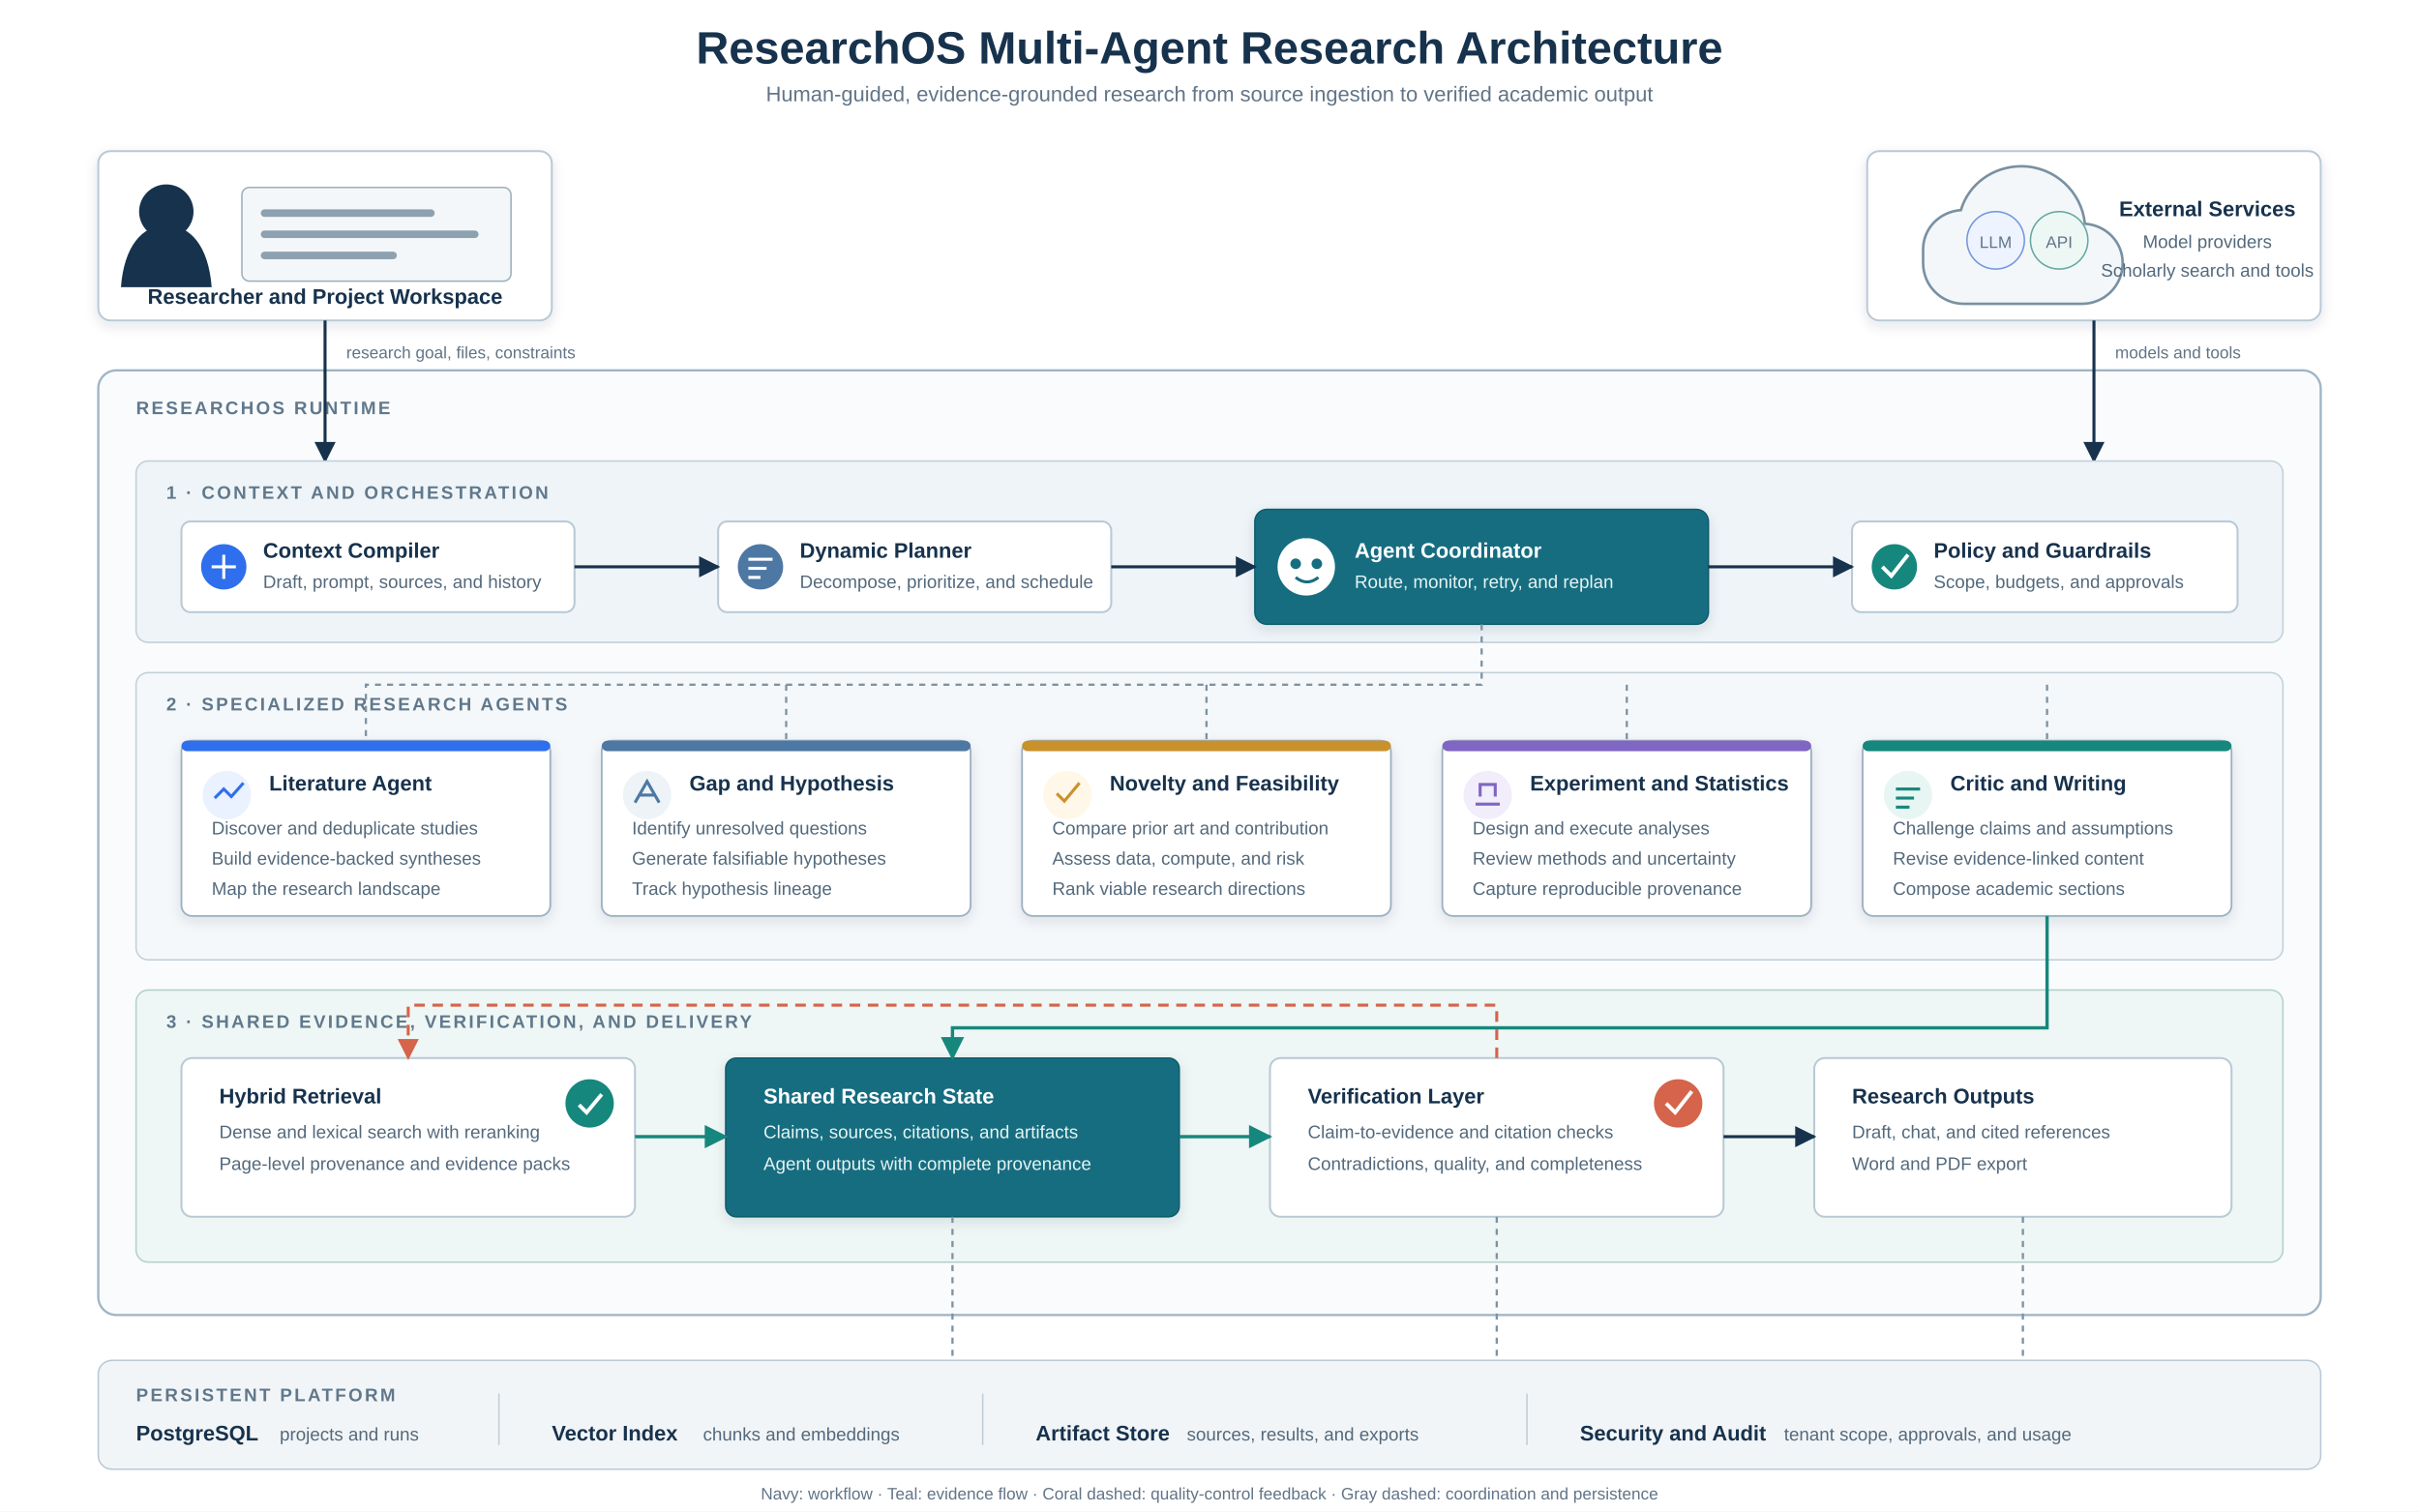
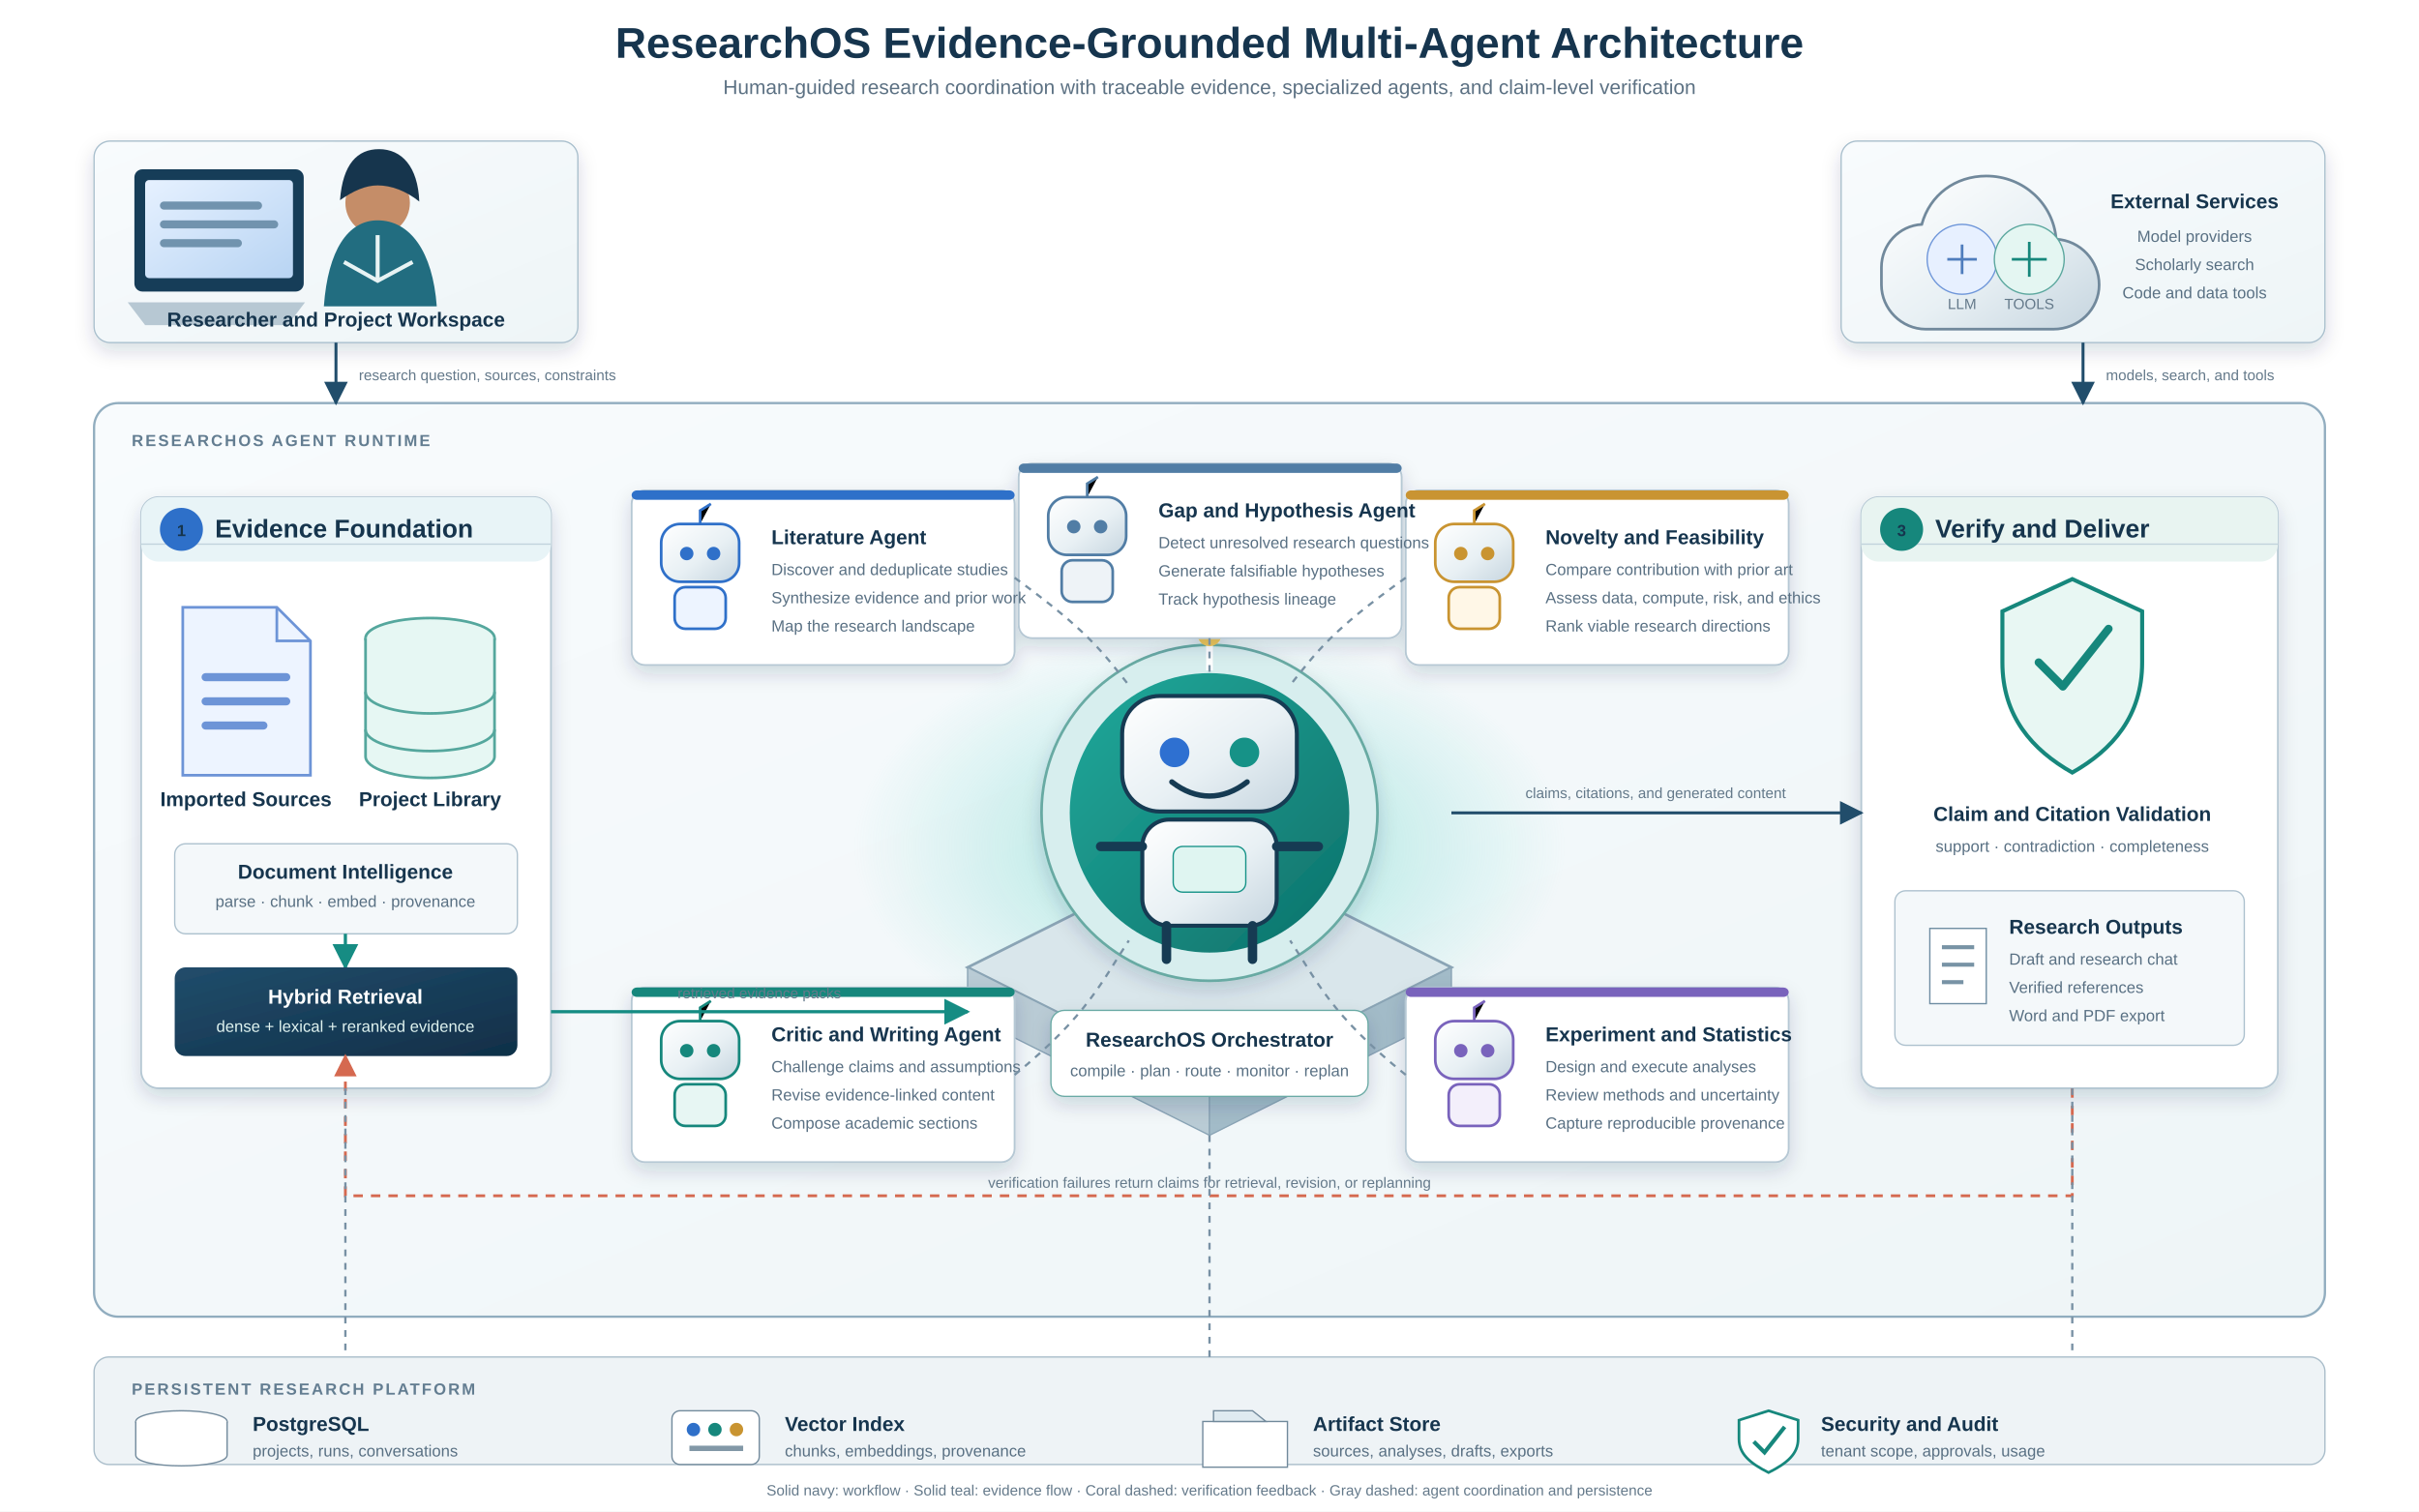
- <svg xmlns="http://www.w3.org/2000/svg" width="1600" height="1000" viewBox="0 0 1600 1000" role="img" aria-labelledby="title desc">
+ <svg xmlns="http://www.w3.org/2000/svg" width="1800" height="1125" viewBox="0 0 1800 1125" role="img" aria-labelledby="title desc">
  <defs>
-     <marker id="arrow-navy" viewBox="0 0 10 10" refX="9" refY="5" markerWidth="7" markerHeight="7" orient="auto">
-       <path d="M0 0L10 5L0 10Z" fill="#17324d" />
+     <linearGradient id="bg" x1="0" y1="0" x2="1" y2="1">
+       <stop stop-color="#f8fbfd" />
+       <stop offset="1" stop-color="#eef5f7" />
+     </linearGradient>
+     <linearGradient id="navy" x1="0" y1="0" x2="1" y2="1">
+       <stop stop-color="#214d6b" />
+       <stop offset="1" stop-color="#102f48" />
+     </linearGradient>
+     <linearGradient id="teal" x1="0" y1="0" x2="1" y2="1">
+       <stop stop-color="#21a99b" />
+       <stop offset="1" stop-color="#0d716a" />
+     </linearGradient>
+     <linearGradient id="metal" x1="0" y1="0" x2="1" y2="1">
+       <stop stop-color="#ffffff" />
+       <stop offset="0.55" stop-color="#e8f0f4" />
+       <stop offset="1" stop-color="#c6d5df" />
+     </linearGradient>
+     <linearGradient id="blueglass" x1="0" y1="0" x2="1" y2="1">
+       <stop stop-color="#e6f1ff" />
+       <stop offset="1" stop-color="#b8d4f3" />
+     </linearGradient>
+     <radialGradient id="glow">
+       <stop stop-color="#61d4c8" stop-opacity="0.55" />
+       <stop offset="1" stop-color="#61d4c8" stop-opacity="0" />
+     </radialGradient>
+     <filter id="shadow" x="-25%" y="-25%" width="150%" height="160%">
+       <feDropShadow dx="0" dy="6" stdDeviation="7" flood-color="#17344d" flood-opacity="0.16" />
+     </filter>
+     <filter id="soft" x="-50%" y="-50%" width="200%" height="200%">
+       <feGaussianBlur stdDeviation="11" />
+     </filter>
+     <marker id="arrow" viewBox="0 0 10 10" refX="9" refY="5" markerWidth="8" markerHeight="8" orient="auto">
+       <path d="M0 0L10 5L0 10Z" fill="#214d6b" />
    </marker>
-     <marker id="arrow-teal" viewBox="0 0 10 10" refX="9" refY="5" markerWidth="7" markerHeight="7" orient="auto">
-       <path d="M0 0L10 5L0 10Z" fill="#16877c" />
+     <marker id="arrow-teal" viewBox="0 0 10 10" refX="9" refY="5" markerWidth="8" markerHeight="8" orient="auto">
+       <path d="M0 0L10 5L0 10Z" fill="#158c83" />
    </marker>
-     <marker id="arrow-coral" viewBox="0 0 10 10" refX="9" refY="5" markerWidth="7" markerHeight="7" orient="auto">
-       <path d="M0 0L10 5L0 10Z" fill="#d5644a" />
+     <marker id="arrow-coral" viewBox="0 0 10 10" refX="9" refY="5" markerWidth="8" markerHeight="8" orient="auto">
+       <path d="M0 0L10 5L0 10Z" fill="#d56950" />
    </marker>
-     <filter id="shadow" x="-20%" y="-20%" width="140%" height="150%">
-       <feDropShadow dx="0" dy="3" stdDeviation="4" flood-color="#17324d" flood-opacity="0.12" />
-     </filter>
    <style>
-       text{font-family:Arial,Helvetica,sans-serif;fill:#17324d;letter-spacing:0}.title{font-size:30px;font-weight:700}.subtitle{font-size:14px;fill:#617487}.band-label{font-size:12px;font-weight:700;letter-spacing:1.5px;fill:#60788c}.heading{font-size:17px;font-weight:700}.label{font-size:14px;font-weight:700}.body{font-size:12px;fill:#53697c}.small{font-size:11px;fill:#617487}.white{fill:#fff}.white-body{font-size:12px;fill:#e8f4f2}.panel{fill:#fff;stroke:#b9c9d5;stroke-width:1.3}.agent{fill:#fff;stroke:#9db1c0;stroke-width:1.2}.flow{fill:none;stroke:#17324d;stroke-width:2;marker-end:url(#arrow-navy)}.evidence{fill:none;stroke:#16877c;stroke-width:2.2;marker-end:url(#arrow-teal)}.feedback{fill:none;stroke:#d5644a;stroke-width:2;stroke-dasharray:7 5;marker-end:url(#arrow-coral)}.route{fill:none;stroke:#7d93a4;stroke-width:1.5;stroke-dasharray:4 4}
+       text{font-family:Arial,Helvetica,sans-serif;letter-spacing:0;fill:#16354e}.title{font-size:32px;font-weight:700}.subtitle{font-size:15px;fill:#5c7183}.eyebrow{font-size:12px;font-weight:700;letter-spacing:1.5px;fill:#637d91}.section{font-size:19px;font-weight:700}.label{font-size:15px;font-weight:700}.body{font-size:12px;fill:#597083}.small{font-size:11px;fill:#64798a}.white{fill:#fff}.whitebody{font-size:12px;fill:#dff3f0}.panel{fill:#fff;stroke:#b6c8d4;stroke-width:1.4}.flow{fill:none;stroke:#214d6b;stroke-width:2.2;marker-end:url(#arrow)}.evidence{fill:none;stroke:#158c83;stroke-width:2.4;marker-end:url(#arrow-teal)}.route{fill:none;stroke:#7891a4;stroke-width:1.7;stroke-dasharray:5 5}.feedback{fill:none;stroke:#d56950;stroke-width:2.1;stroke-dasharray:7 6;marker-end:url(#arrow-coral)}
    </style>
  </defs>
-   <rect width="1600" height="1000" fill="#fff" />
-   <text x="800" y="42" text-anchor="middle" class="title">ResearchOS Multi-Agent Research Architecture</text>
-   <text x="800" y="67" text-anchor="middle" class="subtitle">Human-guided, evidence-grounded research from source ingestion to verified academic output</text>
-   <rect x="65" y="100" width="300" height="112" rx="8" class="panel" filter="url(#shadow)" />
-   <circle cx="110" cy="140" r="18" fill="#17324d" />
-   <path d="M80 190c2-27 14-41 30-41s28 14 30 41" fill="#17324d" />
-   <rect x="160" y="124" width="178" height="62" rx="5" fill="#f4f7f9" stroke="#9eb0bd" />
-   <path d="M175 141h110M175 155h139M175 169h85" stroke="#8da1b0" stroke-width="5" stroke-linecap="round" />
-   <text x="215" y="201" text-anchor="middle" class="label">Researcher and Project Workspace</text>
-   <rect x="1235" y="100" width="300" height="112" rx="8" class="panel" filter="url(#shadow)" />
-   <path d="M1272 165c0-14 11-25 25-26 5-17 21-29 40-29 22 0 40 17 42 38 14 1 25 12 25 26 0 15-12 27-27 27h-78c-15 0-27-12-27-27z" fill="#f4f7f9" stroke="#7990a2" stroke-width="1.7" />
-   <circle cx="1320" cy="159" r="19" fill="#edf3ff" stroke="#7297df" />
-   <text x="1320" y="164" text-anchor="middle" class="small">LLM</text>
-   <circle cx="1362" cy="159" r="19" fill="#edf8f5" stroke="#65a89f" />
-   <text x="1362" y="164" text-anchor="middle" class="small">API</text>
-   <text x="1460" y="143" text-anchor="middle" class="label">External Services</text>
-   <text x="1460" y="164" text-anchor="middle" class="body">Model providers</text>
-   <text x="1460" y="183" text-anchor="middle" class="body">Scholarly search and tools</text>
-   <rect x="65" y="245" width="1470" height="625" rx="12" fill="#f9fbfc" stroke="#9fb5c4" stroke-width="1.5" />
-   <text x="90" y="274" class="band-label">RESEARCHOS RUNTIME</text>
-   <path d="M215 212V305" class="flow" />
-   <text x="229" y="237" class="small">research goal, files, constraints</text>
-   <path d="M1385 212V305" class="flow" />
-   <text x="1399" y="237" class="small">models and tools</text>
-   <rect x="90" y="305" width="1420" height="120" rx="8" fill="#eef4f7" stroke="#c2d0d9" />
-   <text x="110" y="330" class="band-label">1 · CONTEXT AND ORCHESTRATION</text>
-   <rect x="120" y="345" width="260" height="60" rx="6" class="panel" />
-   <circle cx="148" cy="375" r="15" fill="#2f6fed" />
-   <path d="M140 375h16M148 367v16" stroke="#fff" stroke-width="2" />
-   <text x="174" y="369" class="label">Context Compiler</text>
-   <text x="174" y="389" class="body">Draft, prompt, sources, and history</text>
-   <rect x="475" y="345" width="260" height="60" rx="6" class="panel" />
-   <circle cx="503" cy="375" r="15" fill="#4d78a3" />
-   <path d="M495 370h16M495 376h12M495 382h8" stroke="#fff" stroke-width="2" />
-   <text x="529" y="369" class="label">Dynamic Planner</text>
-   <text x="529" y="389" class="body">Decompose, prioritize, and schedule</text>
-   <rect x="830" y="337" width="300" height="76" rx="8" fill="#176d80" stroke="#0f5c6d" filter="url(#shadow)" />
-   <circle cx="864" cy="375" r="19" fill="#fff" />
-   <circle cx="857" cy="373" r="3.5" fill="#176d80" />
-   <circle cx="871" cy="373" r="3.5" fill="#176d80" />
-   <path d="M857 382c5 4 10 4 15 0M864 356v-7" fill="none" stroke="#176d80" stroke-width="2" />
-   <text x="896" y="369" class="label white">Agent Coordinator</text>
-   <text x="896" y="389" class="white-body">Route, monitor, retry, and replan</text>
-   <rect x="1225" y="345" width="255" height="60" rx="6" class="panel" />
-   <circle cx="1253" cy="375" r="15" fill="#16877c" />
-   <path d="M1245 375l6 6 11-14" fill="none" stroke="#fff" stroke-width="2.5" />
-   <text x="1279" y="369" class="label">Policy and Guardrails</text>
-   <text x="1279" y="389" class="body">Scope, budgets, and approvals</text>
-   <path d="M380 375H475" class="flow" />
-   <path d="M735 375H830" class="flow" />
-   <path d="M1130 375H1225" class="flow" />
-   <rect x="90" y="445" width="1420" height="190" rx="8" fill="#f5f8fa" stroke="#c2d0d9" />
-   <text x="110" y="470" class="band-label">2 · SPECIALIZED RESEARCH AGENTS</text>
-   <g filter="url(#shadow)">
-     <rect x="120" y="490" width="244" height="116" rx="7" class="agent" />
-     <rect x="398" y="490" width="244" height="116" rx="7" class="agent" />
-     <rect x="676" y="490" width="244" height="116" rx="7" class="agent" />
-     <rect x="954" y="490" width="244" height="116" rx="7" class="agent" />
-     <rect x="1232" y="490" width="244" height="116" rx="7" class="agent" />
-   </g>
-   <rect x="120" y="490" width="244" height="7" rx="4" fill="#2f6fed" />
-   <circle cx="150" cy="526" r="16" fill="#eaf1ff" />
-   <path d="M142 528l6-6 5 5 8-9" fill="none" stroke="#2f6fed" stroke-width="2" />
-   <text x="178" y="523" class="label">Literature Agent</text>
-   <text x="140" y="552" class="body">Discover and deduplicate studies</text>
-   <text x="140" y="572" class="body">Build evidence-backed syntheses</text>
-   <text x="140" y="592" class="body">Map the research landscape</text>
-   <rect x="398" y="490" width="244" height="7" rx="4" fill="#4d78a3" />
-   <circle cx="428" cy="526" r="16" fill="#edf3f7" />
-   <path d="M420 531l8-14 8 14M423 526h10" fill="none" stroke="#4d78a3" stroke-width="2" />
-   <text x="456" y="523" class="label">Gap and Hypothesis</text>
-   <text x="418" y="552" class="body">Identify unresolved questions</text>
-   <text x="418" y="572" class="body">Generate falsifiable hypotheses</text>
-   <text x="418" y="592" class="body">Track hypothesis lineage</text>
-   <rect x="676" y="490" width="244" height="7" rx="4" fill="#c9912c" />
-   <circle cx="706" cy="526" r="16" fill="#fff7e7" />
-   <path d="M699 525l5 5 10-12" fill="none" stroke="#c9912c" stroke-width="2" />
-   <text x="734" y="523" class="label">Novelty and Feasibility</text>
-   <text x="696" y="552" class="body">Compare prior art and contribution</text>
-   <text x="696" y="572" class="body">Assess data, compute, and risk</text>
-   <text x="696" y="592" class="body">Rank viable research directions</text>
-   <rect x="954" y="490" width="244" height="7" rx="4" fill="#8066c2" />
-   <circle cx="984" cy="526" r="16" fill="#f1edfb" />
-   <path d="M976 532h16M979 527v-8h10v8" fill="none" stroke="#8066c2" stroke-width="2" />
-   <text x="1012" y="523" class="label">Experiment and Statistics</text>
-   <text x="974" y="552" class="body">Design and execute analyses</text>
-   <text x="974" y="572" class="body">Review methods and uncertainty</text>
-   <text x="974" y="592" class="body">Capture reproducible provenance</text>
-   <rect x="1232" y="490" width="244" height="7" rx="4" fill="#16877c" />
-   <circle cx="1262" cy="526" r="16" fill="#e8f6f3" />
-   <path d="M1254 522h16M1254 528h12M1254 534h9" fill="none" stroke="#16877c" stroke-width="2" />
-   <text x="1290" y="523" class="label">Critic and Writing</text>
-   <text x="1252" y="552" class="body">Challenge claims and assumptions</text>
-   <text x="1252" y="572" class="body">Revise evidence-linked content</text>
-   <text x="1252" y="592" class="body">Compose academic sections</text>
-   <path d="M980 413V453H242V490M520 453V490M798 453V490M1076 453V490M1354 453V490" class="route" />
-   <rect x="90" y="655" width="1420" height="180" rx="8" fill="#eef7f5" stroke="#b4d0cb" />
-   <text x="110" y="680" class="band-label">3 · SHARED EVIDENCE, VERIFICATION, AND DELIVERY</text>
-   <rect x="120" y="700" width="300" height="105" rx="7" class="panel" />
-   <text x="145" y="730" class="label">Hybrid Retrieval</text>
-   <text x="145" y="753" class="body">Dense and lexical search with reranking</text>
-   <text x="145" y="774" class="body">Page-level provenance and evidence packs</text>
-   <circle cx="390" cy="730" r="16" fill="#16877c" />
-   <path d="M383 731l5 5 10-12" fill="none" stroke="#fff" stroke-width="2.5" />
-   <rect x="480" y="700" width="300" height="105" rx="7" fill="#176d80" stroke="#0f5c6d" filter="url(#shadow)" />
-   <text x="505" y="730" class="label white">Shared Research State</text>
-   <text x="505" y="753" class="white-body">Claims, sources, citations, and artifacts</text>
-   <text x="505" y="774" class="white-body">Agent outputs with complete provenance</text>
-   <rect x="840" y="700" width="300" height="105" rx="7" class="panel" />
-   <text x="865" y="730" class="label">Verification Layer</text>
-   <text x="865" y="753" class="body">Claim-to-evidence and citation checks</text>
-   <text x="865" y="774" class="body">Contradictions, quality, and completeness</text>
-   <circle cx="1110" cy="730" r="16" fill="#d5644a" />
-   <path d="M1102 730l6 6 11-14" fill="none" stroke="#fff" stroke-width="2.5" />
-   <rect x="1200" y="700" width="276" height="105" rx="7" class="panel" />
-   <text x="1225" y="730" class="label">Research Outputs</text>
-   <text x="1225" y="753" class="body">Draft, chat, and cited references</text>
-   <text x="1225" y="774" class="body">Word and PDF export</text>
-   <path d="M420 752H480" class="evidence" />
-   <path d="M780 752H840" class="evidence" />
-   <path d="M1140 752H1200" class="flow" />
-   <path d="M1354 606V680H630V700" class="evidence" />
-   <path d="M990 700V665H270V700" class="feedback" />
-   <rect x="65" y="900" width="1470" height="72" rx="9" fill="#f2f5f7" stroke="#b9c9d5" />
-   <text x="90" y="927" class="band-label">PERSISTENT PLATFORM</text>
-   <text x="90" y="953" class="label">PostgreSQL</text>
-   <text x="185" y="953" class="body">projects and runs</text>
-   <line x1="330" y1="922" x2="330" y2="956" stroke="#c1ced7" />
-   <text x="365" y="953" class="label">Vector Index</text>
-   <text x="465" y="953" class="body">chunks and embeddings</text>
-   <line x1="650" y1="922" x2="650" y2="956" stroke="#c1ced7" />
-   <text x="685" y="953" class="label">Artifact Store</text>
-   <text x="785" y="953" class="body">sources, results, and exports</text>
-   <line x1="1010" y1="922" x2="1010" y2="956" stroke="#c1ced7" />
-   <text x="1045" y="953" class="label">Security and Audit</text>
-   <text x="1180" y="953" class="body">tenant scope, approvals, and usage</text>
-   <path d="M630 805V900M990 805V900M1338 805V900" class="route" />
-   <text x="800" y="992" text-anchor="middle" class="small">Navy: workflow · Teal: evidence flow · Coral dashed: quality-control feedback · Gray dashed: coordination and persistence</text>
+   <rect width="1800" height="1125" fill="#fff" />
+   <text x="900" y="43" text-anchor="middle" class="title">ResearchOS Evidence-Grounded Multi-Agent Architecture</text>
+   <text x="900" y="70" text-anchor="middle" class="subtitle">Human-guided research coordination with traceable evidence, specialized agents, and claim-level verification</text>
+   <g filter="url(#shadow)">
+     <rect x="70" y="105" width="360" height="150" rx="12" fill="url(#bg)" stroke="#a9bfcd" />
+     <path d="M95 225h132l-13 17H108z" fill="#b7c8d3" />
+     <rect x="100" y="126" width="126" height="91" rx="6" fill="#173d59" />
+     <rect x="108" y="134" width="110" height="73" rx="3" fill="url(#blueglass)" />
+     <path d="M122 153h70M122 167h82M122 181h55" stroke="#7193ae" stroke-width="6" stroke-linecap="round" />
+     <circle cx="281" cy="151" r="24" fill="#c58d68" />
+     <path d="M253 149c2-27 13-38 29-38 17 0 29 13 30 39-10-8-21-12-31-12-9 0-18 4-28 11z" fill="#18364d" />
+     <path d="M241 228c3-42 18-64 40-64 24 0 41 23 44 64" fill="#216d80" />
+     <path d="M281 175v34M256 195l25 14 26-14" fill="none" stroke="#e7f3f4" stroke-width="3" />
+     <text x="250" y="243" text-anchor="middle" class="label">Researcher and Project Workspace</text>
+   </g>
+   <g filter="url(#shadow)">
+     <rect x="1370" y="105" width="360" height="150" rx="12" fill="url(#bg)" stroke="#a9bfcd" />
+     <path d="M1400 199c0-17 13-31 30-32 6-22 25-36 48-36 28 0 50 21 52 47 18 1 32 16 32 34 0 18-15 33-34 33h-95c-18 0-33-15-33-33z" fill="url(#metal)" stroke="#71899c" stroke-width="2" />
+     <circle cx="1460" cy="193" r="26" fill="#e7f0ff" stroke="#6e96d9" />
+     <path d="M1449 193h22M1460 182v22" stroke="#507dbd" stroke-width="2" />
+     <text x="1460" y="230" text-anchor="middle" class="small">LLM</text>
+     <circle cx="1510" cy="193" r="26" fill="#e4f6f2" stroke="#5ba79e" />
+     <path d="M1497 193h26M1510 180v26" stroke="#16877c" stroke-width="2" />
+     <text x="1510" y="230" text-anchor="middle" class="small">TOOLS</text>
+     <text x="1633" y="155" text-anchor="middle" class="label">External Services</text>
+     <text x="1633" y="180" text-anchor="middle" class="body">Model providers</text>
+     <text x="1633" y="201" text-anchor="middle" class="body">Scholarly search</text>
+     <text x="1633" y="222" text-anchor="middle" class="body">Code and data tools</text>
+   </g>
+   <rect x="70" y="300" width="1660" height="680" rx="18" fill="url(#bg)" stroke="#91adbf" stroke-width="1.7" />
+   <text x="98" y="332" class="eyebrow">RESEARCHOS AGENT RUNTIME</text>
+   <path d="M250 255V300" class="flow" />
+   <text x="267" y="283" class="small">research question, sources, constraints</text>
+   <path d="M1550 255V300" class="flow" />
+   <text x="1567" y="283" class="small">models, search, and tools</text>
+   <g filter="url(#shadow)">
+     <rect x="105" y="370" width="305" height="440" rx="13" class="panel" />
+     <rect x="105" y="370" width="305" height="48" rx="13" fill="#e8f4f7" />
+     <path d="M105 405h305" stroke="#c1d3dc" />
+     <circle cx="135" cy="394" r="16" fill="#2f70c9" />
+     <text x="135" y="399" text-anchor="middle" font-size="12" font-weight="700" fill="#fff">1</text>
+     <text x="160" y="400" class="section">Evidence Foundation</text>
+     <g transform="translate(136 452)">
+       <path d="M0 0h70l25 25v100H0z" fill="#edf4ff" stroke="#6d94d7" stroke-width="2" />
+       <path d="M70 0v25h25" fill="none" stroke="#6d94d7" stroke-width="2" />
+       <path d="M17 52h60M17 70h60M17 88h43" stroke="#6d94d7" stroke-width="6" stroke-linecap="round" />
+     </g>
+     <g transform="translate(270 460)">
+       <ellipse cx="50" cy="15" rx="48" ry="15" fill="#e6f7f3" stroke="#54a79d" stroke-width="2" />
+       <path d="M2 15v88c0 9 22 16 48 16s48-7 48-16V15" fill="#e6f7f3" stroke="#54a79d" stroke-width="2" />
+       <path d="M2 55c0 9 22 16 48 16s48-7 48-16M2 83c0 9 22 16 48 16s48-7 48-16" fill="none" stroke="#54a79d" stroke-width="2" />
+     </g>
+     <text x="183" y="600" text-anchor="middle" class="label">Imported Sources</text>
+     <text x="320" y="600" text-anchor="middle" class="label">Project Library</text>
+     <rect x="130" y="628" width="255" height="67" rx="8" fill="#f4f8fa" stroke="#adc1ce" />
+     <text x="257" y="654" text-anchor="middle" class="label">Document Intelligence</text>
+     <text x="257" y="675" text-anchor="middle" class="body">parse · chunk · embed · provenance</text>
+     <path d="M257 695V720" class="evidence" />
+     <rect x="130" y="720" width="255" height="66" rx="8" fill="url(#navy)" />
+     <text x="257" y="747" text-anchor="middle" class="label white">Hybrid Retrieval</text>
+     <text x="257" y="768" text-anchor="middle" class="whitebody">dense + lexical + reranked evidence</text>
+   </g>
+   <ellipse cx="900" cy="630" rx="265" ry="160" fill="url(#glow)" />
+   <path d="M720 720l180-90 180 90-180 90z" fill="#d9e6eb" stroke="#8aa4b5" stroke-width="2" />
+   <path d="M720 720v35l180 90v-35z" fill="#b9cbd5" stroke="#8aa4b5" />
+   <path d="M1080 720v35l-180 90v-35z" fill="#a2bbc8" stroke="#8aa4b5" />
+   <g filter="url(#shadow)">
+     <circle cx="900" cy="605" r="125" fill="#d7eeee" stroke="#68aaa3" stroke-width="2" />
+     <circle cx="900" cy="605" r="104" fill="url(#teal)" />
+     <path d="M900 499v-22" stroke="#fff" stroke-width="5" />
+     <circle cx="900" cy="472" r="9" fill="#f3c659" />
+     <rect x="835" y="518" width="130" height="86" rx="28" fill="url(#metal)" stroke="#143a52" stroke-width="3" />
+     <circle cx="874" cy="560" r="11" fill="#2e70d1" />
+     <circle cx="926" cy="560" r="11" fill="#159287" />
+     <path d="M872 582c18 14 38 14 56 0" fill="none" stroke="#143a52" stroke-width="4" stroke-linecap="round" />
+     <rect x="850" y="610" width="100" height="79" rx="20" fill="url(#metal)" stroke="#143a52" stroke-width="3" />
+     <rect x="873" y="630" width="54" height="34" rx="7" fill="#dff5f1" stroke="#159287" />
+     <path d="M850 630h-31M950 630h31M868 689v25M932 689v25" stroke="#143a52" stroke-width="7" stroke-linecap="round" />
+     <rect x="782" y="752" width="236" height="64" rx="10" fill="#fff" stroke="#6baaa5" />
+     <text x="900" y="779" text-anchor="middle" class="label">ResearchOS Orchestrator</text>
+     <text x="900" y="801" text-anchor="middle" class="body">compile · plan · route · monitor · replan</text>
+   </g>
+   <g filter="url(#shadow)">
+     <rect x="470" y="365" width="285" height="130" rx="10" class="panel" />
+     <rect x="470" y="365" width="285" height="7" rx="4" fill="#2f70c9" />
+     <rect x="758" y="345" width="285" height="130" rx="10" class="panel" />
+     <rect x="758" y="345" width="285" height="7" rx="4" fill="#517da5" />
+     <rect x="1046" y="365" width="285" height="130" rx="10" class="panel" />
+     <rect x="1046" y="365" width="285" height="7" rx="4" fill="#c99431" />
+     <rect x="1046" y="735" width="285" height="130" rx="10" class="panel" />
+     <rect x="1046" y="735" width="285" height="7" rx="4" fill="#7963bc" />
+     <rect x="470" y="735" width="285" height="130" rx="10" class="panel" />
+     <rect x="470" y="735" width="285" height="7" rx="4" fill="#16877c" />
+   </g>
+   <g transform="translate(492 390)">
+     <rect width="58" height="43" rx="14" fill="url(#metal)" stroke="#2f70c9" stroke-width="2" />
+     <circle cx="19" cy="22" r="5" fill="#2f70c9" />
+     <circle cx="39" cy="22" r="5" fill="#2f70c9" />
+     <path d="M29 0v-10l8-5" stroke="#2f70c9" stroke-width="2" />
+     <rect x="10" y="47" width="38" height="31" rx="8" fill="#edf4ff" stroke="#2f70c9" stroke-width="2" />
+   </g>
+   <text x="574" y="405" class="label">Literature Agent</text>
+   <text x="574" y="428" class="body">Discover and deduplicate studies</text>
+   <text x="574" y="449" class="body">Synthesize evidence and prior work</text>
+   <text x="574" y="470" class="body">Map the research landscape</text>
+   <g transform="translate(780 370)">
+     <rect width="58" height="43" rx="14" fill="url(#metal)" stroke="#517da5" stroke-width="2" />
+     <circle cx="19" cy="22" r="5" fill="#517da5" />
+     <circle cx="39" cy="22" r="5" fill="#517da5" />
+     <path d="M29 0v-10l8-5" stroke="#517da5" stroke-width="2" />
+     <rect x="10" y="47" width="38" height="31" rx="8" fill="#eef3f7" stroke="#517da5" stroke-width="2" />
+   </g>
+   <text x="862" y="385" class="label">Gap and Hypothesis Agent</text>
+   <text x="862" y="408" class="body">Detect unresolved research questions</text>
+   <text x="862" y="429" class="body">Generate falsifiable hypotheses</text>
+   <text x="862" y="450" class="body">Track hypothesis lineage</text>
+   <g transform="translate(1068 390)">
+     <rect width="58" height="43" rx="14" fill="url(#metal)" stroke="#c99431" stroke-width="2" />
+     <circle cx="19" cy="22" r="5" fill="#c99431" />
+     <circle cx="39" cy="22" r="5" fill="#c99431" />
+     <path d="M29 0v-10l8-5" stroke="#c99431" stroke-width="2" />
+     <rect x="10" y="47" width="38" height="31" rx="8" fill="#fff7e7" stroke="#c99431" stroke-width="2" />
+   </g>
+   <text x="1150" y="405" class="label">Novelty and Feasibility</text>
+   <text x="1150" y="428" class="body">Compare contribution with prior art</text>
+   <text x="1150" y="449" class="body">Assess data, compute, risk, and ethics</text>
+   <text x="1150" y="470" class="body">Rank viable research directions</text>
+   <g transform="translate(1068 760)">
+     <rect width="58" height="43" rx="14" fill="url(#metal)" stroke="#7963bc" stroke-width="2" />
+     <circle cx="19" cy="22" r="5" fill="#7963bc" />
+     <circle cx="39" cy="22" r="5" fill="#7963bc" />
+     <path d="M29 0v-10l8-5" stroke="#7963bc" stroke-width="2" />
+     <rect x="10" y="47" width="38" height="31" rx="8" fill="#f3effb" stroke="#7963bc" stroke-width="2" />
+   </g>
+   <text x="1150" y="775" class="label">Experiment and Statistics</text>
+   <text x="1150" y="798" class="body">Design and execute analyses</text>
+   <text x="1150" y="819" class="body">Review methods and uncertainty</text>
+   <text x="1150" y="840" class="body">Capture reproducible provenance</text>
+   <g transform="translate(492 760)">
+     <rect width="58" height="43" rx="14" fill="url(#metal)" stroke="#16877c" stroke-width="2" />
+     <circle cx="19" cy="22" r="5" fill="#16877c" />
+     <circle cx="39" cy="22" r="5" fill="#16877c" />
+     <path d="M29 0v-10l8-5" stroke="#16877c" stroke-width="2" />
+     <rect x="10" y="47" width="38" height="31" rx="8" fill="#e7f6f3" stroke="#16877c" stroke-width="2" />
+   </g>
+   <text x="574" y="775" class="label">Critic and Writing Agent</text>
+   <text x="574" y="798" class="body">Challenge claims and assumptions</text>
+   <text x="574" y="819" class="body">Revise evidence-linked content</text>
+   <text x="574" y="840" class="body">Compose academic sections</text>
+   <path d="M755 430C810 470 820 485 840 510M900 475V500M1046 430C990 470 980 485 960 510M1046 800C990 755 980 730 960 700M755 800C810 755 820 730 840 700" class="route" />
+   <path d="M410 753H720" class="evidence" />
+   <text x="565" y="743" text-anchor="middle" class="small">retrieved evidence packs</text>
+   <g filter="url(#shadow)">
+     <rect x="1385" y="370" width="310" height="440" rx="13" class="panel" />
+     <rect x="1385" y="370" width="310" height="48" rx="13" fill="#e8f4f1" />
+     <path d="M1385 405h310" stroke="#c1d3dc" />
+     <circle cx="1415" cy="394" r="16" fill="#16877c" />
+     <text x="1415" y="399" text-anchor="middle" font-size="12" font-weight="700" fill="#fff">3</text>
+     <text x="1440" y="400" class="section">Verify and Deliver</text>
+     <path d="M1490 455l52-24 52 24v38c0 40-22 65-52 82-30-17-52-42-52-82z" fill="#e8f7f3" stroke="#16877c" stroke-width="3" />
+     <path d="M1517 493l18 18 34-43" fill="none" stroke="#16877c" stroke-width="6" stroke-linecap="round" stroke-linejoin="round" />
+     <text x="1542" y="611" text-anchor="middle" class="label">Claim and Citation Validation</text>
+     <text x="1542" y="634" text-anchor="middle" class="body">support · contradiction · completeness</text>
+     <rect x="1410" y="663" width="260" height="115" rx="8" fill="#f4f8fa" stroke="#adc1ce" />
+     <path d="M1436 691h42v56h-42z" fill="#fff" stroke="#6e8da2" />
+     <path d="M1445 705h24M1445 718h24M1445 731h16" stroke="#7893a5" stroke-width="3" />
+     <text x="1495" y="695" class="label">Research Outputs</text>
+     <text x="1495" y="718" class="body">Draft and research chat</text>
+     <text x="1495" y="739" class="body">Verified references</text>
+     <text x="1495" y="760" class="body">Word and PDF export</text>
+   </g>
+   <path d="M1080 605H1385" class="flow" />
+   <text x="1232" y="594" text-anchor="middle" class="small">claims, citations, and generated content</text>
+   <path d="M1542 810V890H257V786" class="feedback" />
+   <text x="900" y="884" text-anchor="middle" class="small">verification failures return claims for retrieval, revision, or replanning</text>
+   <rect x="70" y="1010" width="1660" height="80" rx="11" fill="#eef3f6" stroke="#a9bdca" />
+   <text x="98" y="1038" class="eyebrow">PERSISTENT RESEARCH PLATFORM</text>
+   <g transform="translate(100 1050)">
+     <ellipse cx="35" cy="8" rx="34" ry="8" fill="#fff" stroke="#71899b" />
+     <path d="M1 8v25c0 5 15 8 34 8s34-3 34-8V8" fill="#fff" stroke="#71899b" />
+     <text x="88" y="15" class="label">PostgreSQL</text>
+     <text x="88" y="34" class="body">projects, runs, conversations</text>
+   </g>
+   <g transform="translate(500 1050)">
+     <rect width="65" height="40" rx="6" fill="#fff" stroke="#71899b" />
+     <circle cx="16" cy="14" r="5" fill="#2f70c9" />
+     <circle cx="32" cy="14" r="5" fill="#16877c" />
+     <circle cx="48" cy="14" r="5" fill="#c99431" />
+     <path d="M13 28h40" stroke="#8298a7" stroke-width="4" />
+     <text x="84" y="15" class="label">Vector Index</text>
+     <text x="84" y="34" class="body">chunks, embeddings, provenance</text>
+   </g>
+   <g transform="translate(895 1050)">
+     <path d="M0 8h63v34H0z" fill="#fff" stroke="#71899b" />
+     <path d="M8 0h29l10 8H8z" fill="#dfeaf0" stroke="#71899b" />
+     <text x="82" y="15" class="label">Artifact Store</text>
+     <text x="82" y="34" class="body">sources, analyses, drafts, exports</text>
+   </g>
+   <g transform="translate(1290 1048)">
+     <path d="M4 9l22-7 22 7v14c0 11-8 18-22 25-14-7-22-14-22-25z" fill="#fff" stroke="#16877c" stroke-width="2" />
+     <path d="M15 25l8 8 15-19" fill="none" stroke="#16877c" stroke-width="3" />
+     <text x="65" y="17" class="label">Security and Audit</text>
+     <text x="65" y="36" class="body">tenant scope, approvals, usage</text>
+   </g>
+   <path d="M900 845V1010M257 810V1010M1542 810V1010" class="route" />
+   <text x="900" y="1113" text-anchor="middle" class="small">Solid navy: workflow · Solid teal: evidence flow · Coral dashed: verification feedback · Gray dashed: agent coordination and persistence</text>
</svg>
